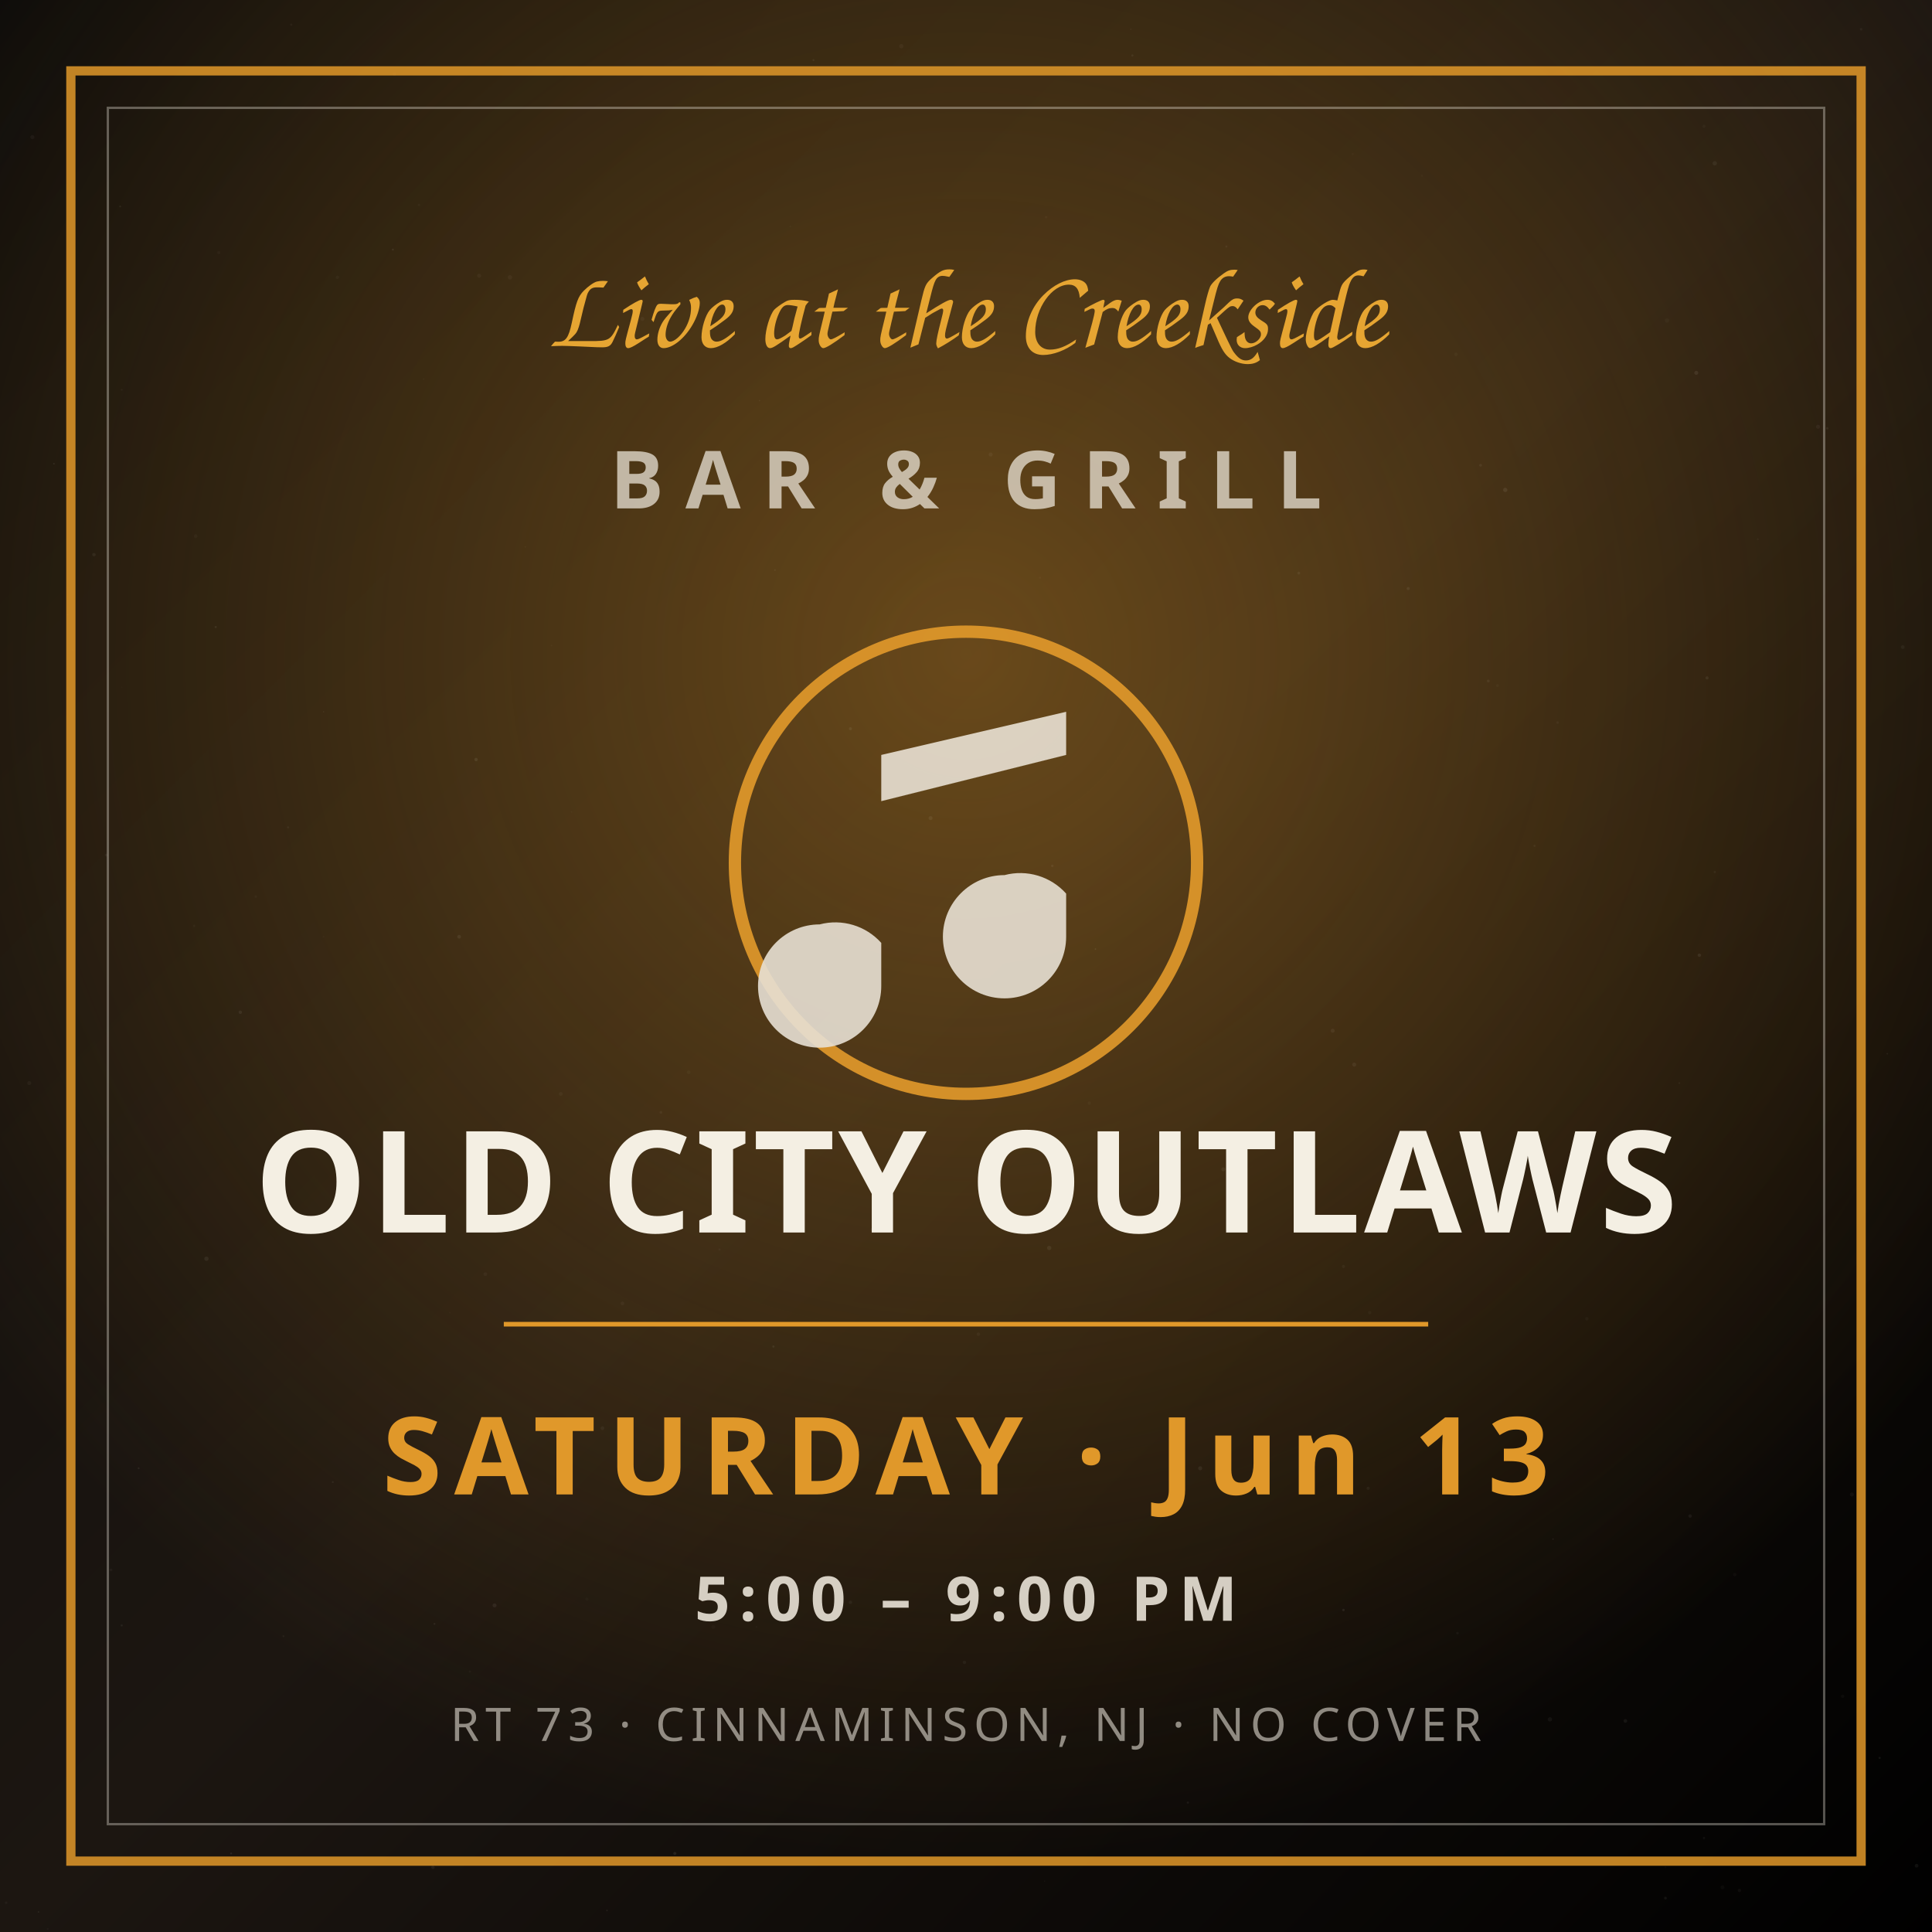
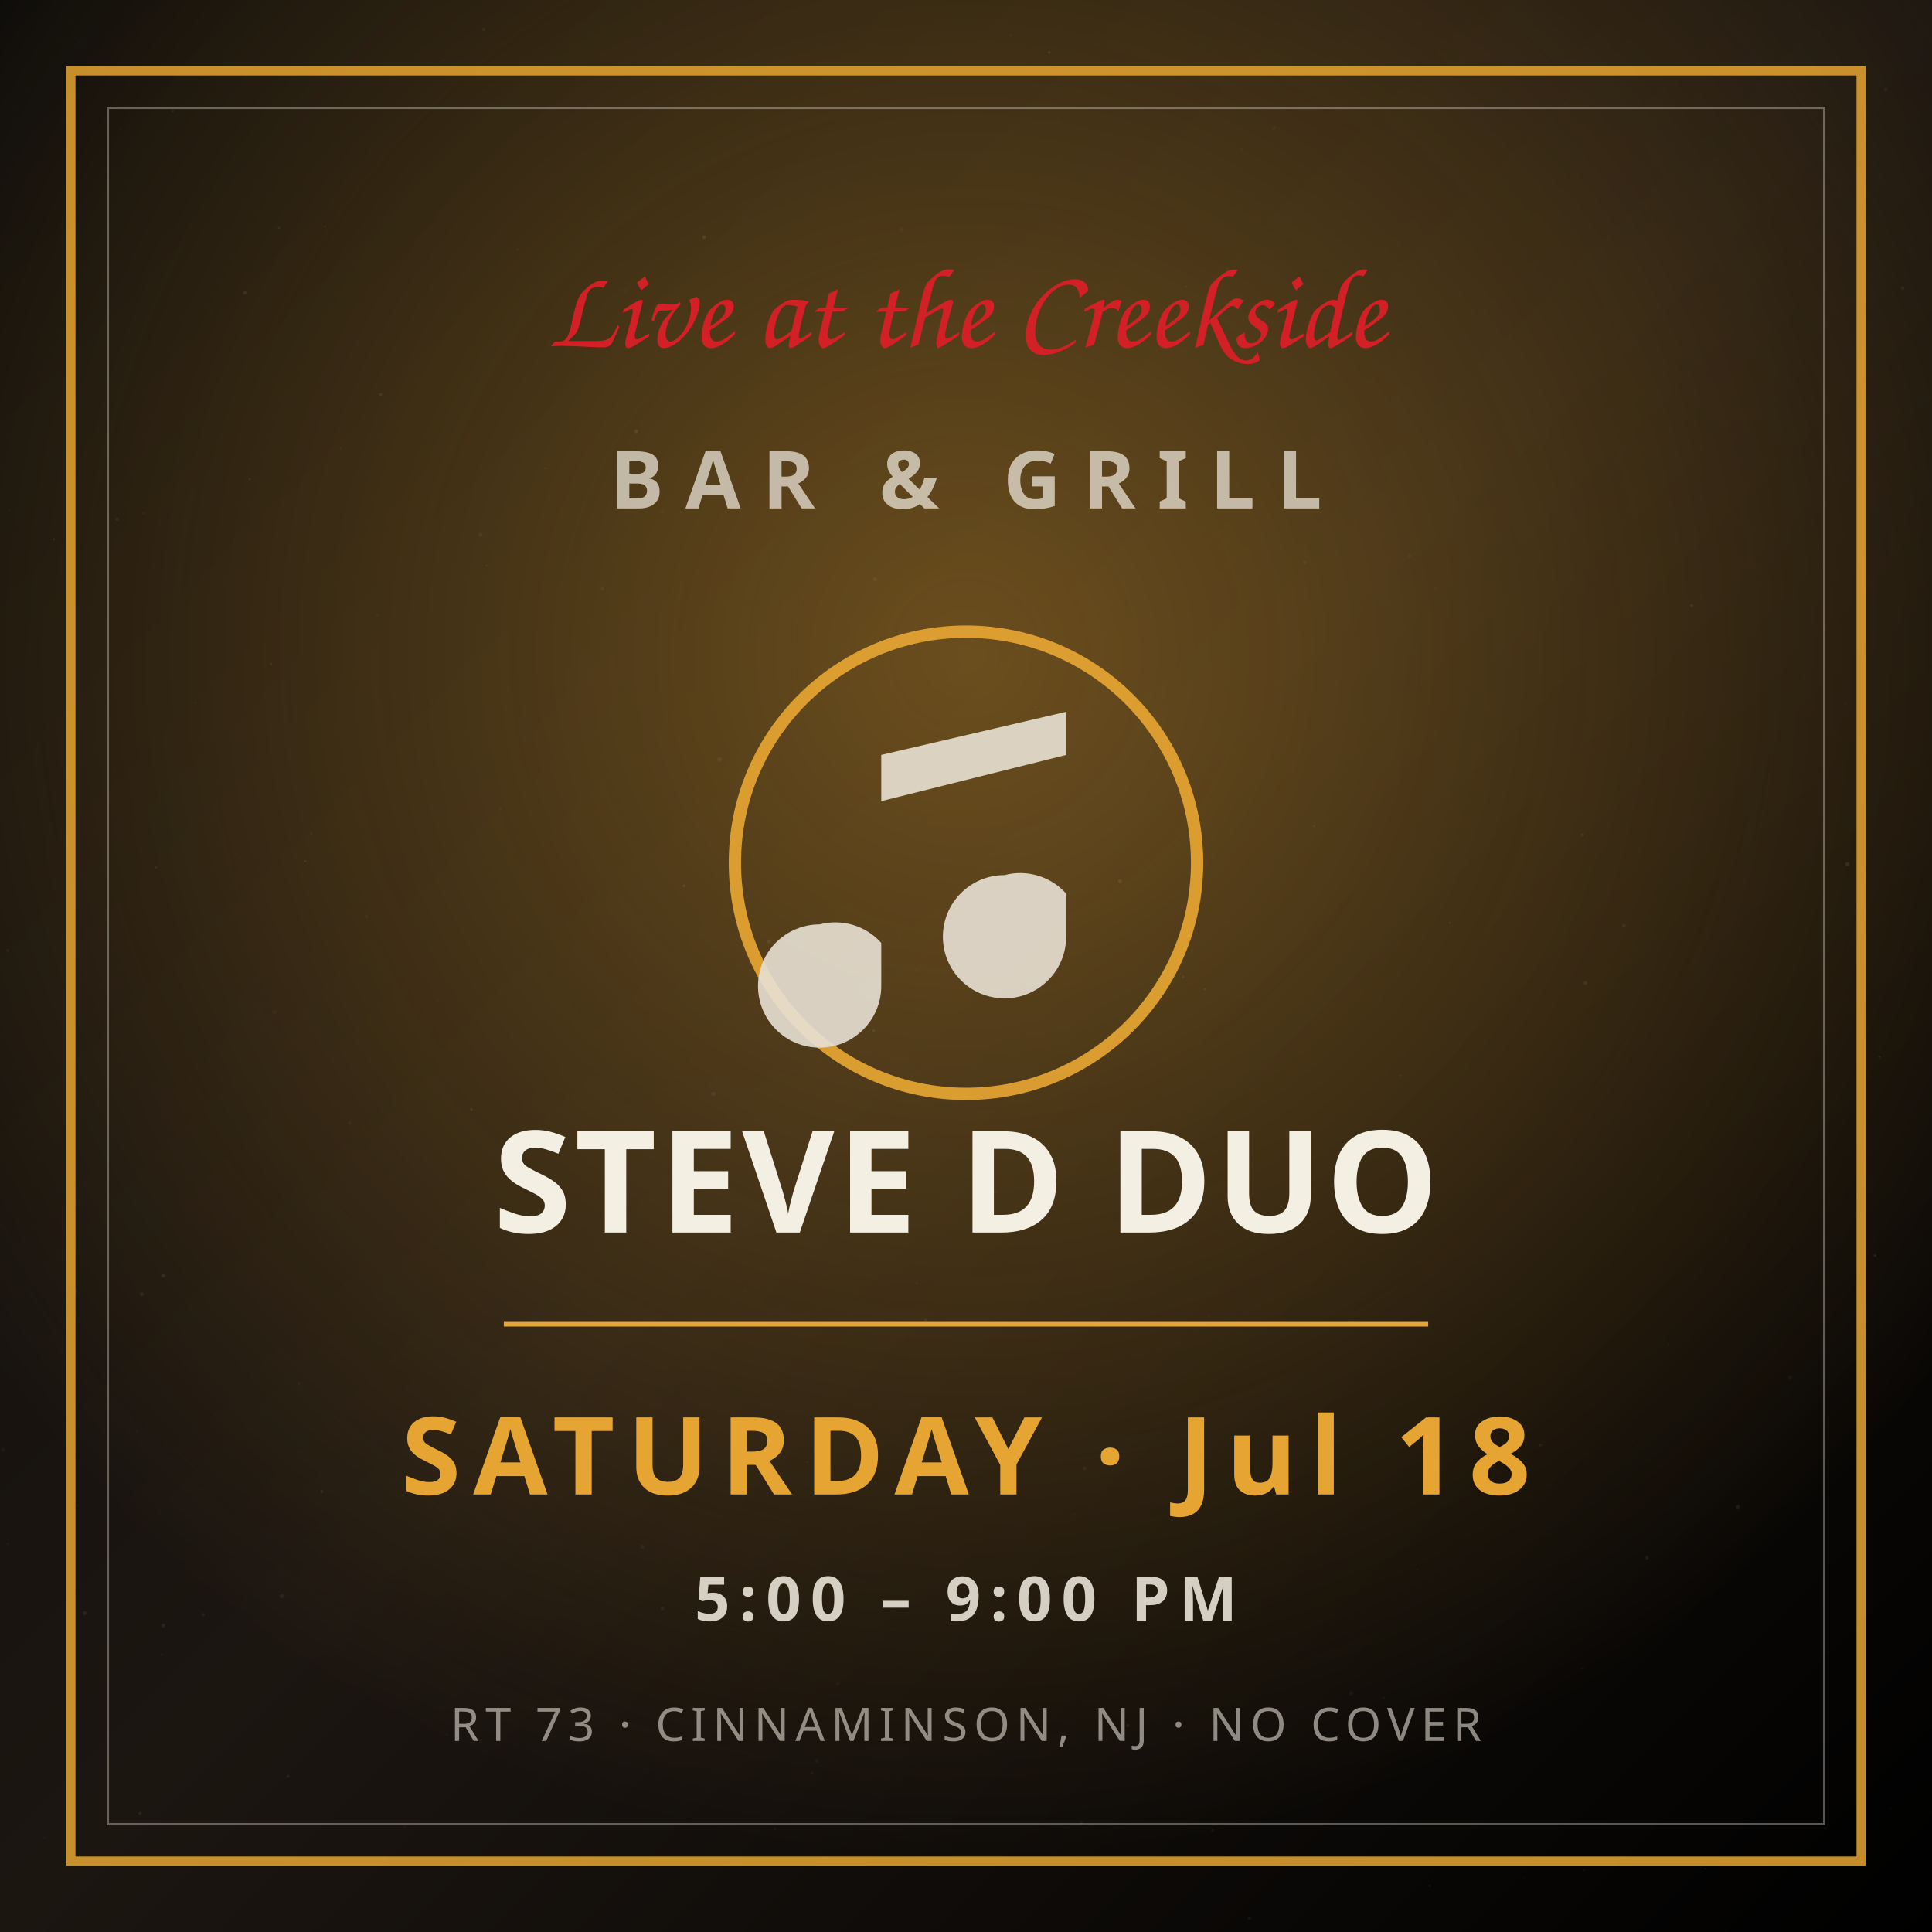
- <svg xmlns="http://www.w3.org/2000/svg" viewBox="0 0 1254 1254" role="img" aria-label="Old City Outlaws live at the Creekside">
+ <svg xmlns="http://www.w3.org/2000/svg" viewBox="0 0 1254 1254" role="img" aria-label="Steve D Duo live at the Creekside">
  <defs>
-     <linearGradient id="bg4" x1="0" y1="0" x2="1" y2="1">
+     <linearGradient id="bg1" x1="0" y1="0" x2="1" y2="1">
      <stop offset="0" stop-color="#0C0B0A" />
      <stop offset="0.5" stop-color="#1C1611" />
      <stop offset="1" stop-color="#000" />
    </linearGradient>
-     <radialGradient id="gl4" cx="50%" cy="34%" r="62%">
-       <stop offset="0" stop-color="#E0982A" stop-opacity="0.40" />
-       <stop offset="1" stop-color="#E0982A" stop-opacity="0" />
+     <radialGradient id="gl1" cx="50%" cy="34%" r="62%">
+       <stop offset="0" stop-color="#E6A532" stop-opacity="0.40" />
+       <stop offset="1" stop-color="#E6A532" stop-opacity="0" />
    </radialGradient>
  </defs>
-   <rect width="1254" height="1254" fill="url(#bg4)" />
-   <rect width="1254" height="1254" fill="url(#gl4)" />
-   <circle cx="142" cy="164" r="1.0" fill="#F4EFE3" opacity="0.03" />
-   <circle cx="166" cy="582" r="0.8" fill="#F4EFE3" opacity="0.03" />
-   <circle cx="491" cy="1056" r="0.5" fill="#F4EFE3" opacity="0.03" />
-   <circle cx="35" cy="301" r="0.5" fill="#F4EFE3" opacity="0.08" />
-   <circle cx="394" cy="1240" r="0.5" fill="#F4EFE3" opacity="0.07" />
-   <circle cx="635" cy="866" r="1.1" fill="#F4EFE3" opacity="0.04" />
-   <circle cx="292" cy="852" r="0.5" fill="#F4EFE3" opacity="0.02" />
-   <circle cx="967" cy="794" r="0.7" fill="#F4EFE3" opacity="0.05" />
-   <circle cx="1141" cy="350" r="0.5" fill="#F4EFE3" opacity="0.05" />
-   <circle cx="210" cy="462" r="0.4" fill="#F4EFE3" opacity="0.07" />
-   <circle cx="1011" cy="469" r="0.8" fill="#F4EFE3" opacity="0.04" />
-   <circle cx="1196" cy="1101" r="1.1" fill="#F4EFE3" opacity="0.03" />
-   <circle cx="216" cy="962" r="0.6" fill="#F4EFE3" opacity="0.06" />
-   <circle cx="528" cy="39" r="0.6" fill="#F4EFE3" opacity="0.07" />
-   <circle cx="404" cy="846" r="1.2" fill="#F4EFE3" opacity="0.04" />
-   <circle cx="626" cy="1079" r="1.1" fill="#F4EFE3" opacity="0.05" />
-   <circle cx="683" cy="562" r="0.8" fill="#F4EFE3" opacity="0.06" />
-   <circle cx="305" cy="1085" r="0.7" fill="#F4EFE3" opacity="0.03" />
-   <circle cx="1208" cy="19" r="0.8" fill="#F4EFE3" opacity="0.05" />
-   <circle cx="552" cy="1040" r="1.1" fill="#F4EFE3" opacity="0.05" />
-   <circle cx="4" cy="1235" r="0.8" fill="#F4EFE3" opacity="0.04" />
-   <circle cx="275" cy="246" r="0.5" fill="#F4EFE3" opacity="0.03" />
-   <circle cx="843" cy="372" r="0.9" fill="#F4EFE3" opacity="0.06" />
-   <circle cx="90" cy="953" r="0.6" fill="#F4EFE3" opacity="0.07" />
-   <circle cx="1113" cy="566" r="0.7" fill="#F4EFE3" opacity="0.05" />
-   <circle cx="1129" cy="1227" r="1.1" fill="#F4EFE3" opacity="0.04" />
-   <circle cx="502" cy="874" r="0.7" fill="#F4EFE3" opacity="0.07" />
-   <circle cx="429" cy="722" r="0.9" fill="#F4EFE3" opacity="0.05" />
-   <circle cx="1055" cy="1117" r="1.2" fill="#F4EFE3" opacity="0.06" />
-   <circle cx="497" cy="492" r="0.9" fill="#F4EFE3" opacity="0.07" />
-   <circle cx="923" cy="114" r="0.6" fill="#F4EFE3" opacity="0.02" />
-   <circle cx="381" cy="1038" r="1.0" fill="#F4EFE3" opacity="0.02" />
-   <circle cx="941" cy="773" r="0.9" fill="#F4EFE3" opacity="0.02" />
-   <circle cx="21" cy="89" r="1.3" fill="#F4EFE3" opacity="0.04" />
-   <circle cx="72" cy="1019" r="0.9" fill="#F4EFE3" opacity="0.04" />
-   <circle cx="493" cy="260" r="0.4" fill="#F4EFE3" opacity="0.07" />
-   <circle cx="1108" cy="440" r="1.0" fill="#F4EFE3" opacity="0.07" />
-   <circle cx="31" cy="1252" r="0.5" fill="#F4EFE3" opacity="0.04" />
-   <circle cx="79" cy="253" r="0.6" fill="#F4EFE3" opacity="0.04" />
-   <circle cx="566" cy="798" r="0.9" fill="#F4EFE3" opacity="0.06" />
-   <circle cx="1186" cy="278" r="0.8" fill="#F4EFE3" opacity="0.06" />
-   <circle cx="256" cy="48" r="1.2" fill="#F4EFE3" opacity="0.05" />
-   <circle cx="467" cy="811" r="0.7" fill="#F4EFE3" opacity="0.04" />
-   <circle cx="187" cy="537" r="0.7" fill="#F4EFE3" opacity="0.05" />
-   <circle cx="1097" cy="984" r="1.1" fill="#F4EFE3" opacity="0.06" />
-   <circle cx="1082" cy="208" r="1.4" fill="#F4EFE3" opacity="0.03" />
-   <circle cx="1103" cy="620" r="1.1" fill="#F4EFE3" opacity="0.08" />
-   <circle cx="44" cy="399" r="0.5" fill="#F4EFE3" opacity="0.04" />
-   <circle cx="315" cy="827" r="1.2" fill="#F4EFE3" opacity="0.04" />
-   <circle cx="513" cy="147" r="0.5" fill="#F4EFE3" opacity="0.03" />
-   <circle cx="79" cy="1055" r="0.7" fill="#F4EFE3" opacity="0.06" />
-   <circle cx="961" cy="302" r="0.9" fill="#F4EFE3" opacity="0.06" />
-   <circle cx="569" cy="779" r="0.5" fill="#F4EFE3" opacity="0.07" />
-   <circle cx="1244" cy="1211" r="1.2" fill="#F4EFE3" opacity="0.06" />
-   <circle cx="272" cy="133" r="0.8" fill="#F4EFE3" opacity="0.03" />
-   <circle cx="771" cy="1170" r="0.7" fill="#F4EFE3" opacity="0.06" />
-   <circle cx="281" cy="1212" r="1.1" fill="#F4EFE3" opacity="0.06" />
-   <circle cx="643" cy="295" r="1.3" fill="#F4EFE3" opacity="0.05" />
-   <circle cx="1202" cy="970" r="1.3" fill="#F4EFE3" opacity="0.04" />
-   <circle cx="807" cy="755" r="0.5" fill="#F4EFE3" opacity="0.07" />
-   <circle cx="371" cy="527" r="0.4" fill="#F4EFE3" opacity="0.04" />
-   <circle cx="127" cy="348" r="1.2" fill="#F4EFE3" opacity="0.03" />
-   <circle cx="914" cy="382" r="1.0" fill="#F4EFE3" opacity="0.07" />
-   <circle cx="311" cy="179" r="1.3" fill="#F4EFE3" opacity="0.04" />
-   <circle cx="977" cy="318" r="1.4" fill="#F4EFE3" opacity="0.08" />
-   <circle cx="282" cy="1054" r="0.6" fill="#F4EFE3" opacity="0.07" />
-   <circle cx="47" cy="422" r="0.4" fill="#F4EFE3" opacity="0.07" />
-   <circle cx="364" cy="710" r="1.2" fill="#F4EFE3" opacity="0.04" />
-   <circle cx="872" cy="822" r="1.0" fill="#F4EFE3" opacity="0.04" />
-   <circle cx="447" cy="696" r="1.2" fill="#F4EFE3" opacity="0.03" />
-   <circle cx="878" cy="100" r="0.7" fill="#F4EFE3" opacity="0.02" />
-   <circle cx="134" cy="817" r="1.4" fill="#F4EFE3" opacity="0.07" />
-   <circle cx="678" cy="1221" r="0.4" fill="#F4EFE3" opacity="0.04" />
-   <circle cx="19" cy="703" r="1.3" fill="#F4EFE3" opacity="0.04" />
-   <circle cx="675" cy="375" r="0.7" fill="#F4EFE3" opacity="0.03" />
-   <circle cx="779" cy="953" r="1.3" fill="#F4EFE3" opacity="0.07" />
-   <circle cx="865" cy="669" r="1.3" fill="#F4EFE3" opacity="0.06" />
-   <circle cx="879" cy="691" r="1.3" fill="#F4EFE3" opacity="0.06" />
-   <circle cx="1090" cy="703" r="0.6" fill="#F4EFE3" opacity="0.05" />
-   <circle cx="1113" cy="106" r="1.4" fill="#F4EFE3" opacity="0.06" />
-   <circle cx="552" cy="473" r="1.0" fill="#F4EFE3" opacity="0.07" />
-   <circle cx="679" cy="141" r="0.8" fill="#F4EFE3" opacity="0.03" />
-   <circle cx="872" cy="1045" r="0.8" fill="#F4EFE3" opacity="0.08" />
-   <circle cx="1126" cy="1022" r="1.1" fill="#F4EFE3" opacity="0.03" />
-   <circle cx="78" cy="134" r="0.6" fill="#F4EFE3" opacity="0.06" />
-   <circle cx="1081" cy="1232" r="0.9" fill="#F4EFE3" opacity="0.06" />
-   <circle cx="309" cy="493" r="1.1" fill="#F4EFE3" opacity="0.08" />
-   <circle cx="889" cy="852" r="1.1" fill="#F4EFE3" opacity="0.03" />
-   <circle cx="331" cy="180" r="1.4" fill="#F4EFE3" opacity="0.04" />
-   <circle cx="189" cy="16" r="0.7" fill="#F4EFE3" opacity="0.04" />
-   <circle cx="341" cy="355" r="0.5" fill="#F4EFE3" opacity="0.03" />
-   <circle cx="156" cy="657" r="1.1" fill="#F4EFE3" opacity="0.07" />
-   <circle cx="734" cy="19" r="0.4" fill="#F4EFE3" opacity="0.06" />
-   <circle cx="438" cy="1203" r="1.0" fill="#F4EFE3" opacity="0.08" />
-   <circle cx="255" cy="162" r="0.6" fill="#F4EFE3" opacity="0.08" />
-   <circle cx="707" cy="716" r="1.1" fill="#F4EFE3" opacity="0.03" />
-   <circle cx="585" cy="702" r="0.5" fill="#F4EFE3" opacity="0.03" />
-   <circle cx="79" cy="446" r="0.4" fill="#F4EFE3" opacity="0.02" />
-   <circle cx="1008" cy="999" r="0.5" fill="#F4EFE3" opacity="0.07" />
-   <circle cx="126" cy="601" r="0.8" fill="#F4EFE3" opacity="0.03" />
-   <circle cx="503" cy="370" r="0.5" fill="#F4EFE3" opacity="0.07" />
-   <circle cx="972" cy="445" r="0.9" fill="#F4EFE3" opacity="0.03" />
-   <circle cx="946" cy="1060" r="0.8" fill="#F4EFE3" opacity="0.04" />
-   <circle cx="681" cy="810" r="1.4" fill="#F4EFE3" opacity="0.07" />
-   <circle cx="1235" cy="420" r="1.2" fill="#F4EFE3" opacity="0.05" />
-   <circle cx="358" cy="419" r="0.5" fill="#F4EFE3" opacity="0.02" />
-   <circle cx="1220" cy="1141" r="0.7" fill="#F4EFE3" opacity="0.07" />
-   <circle cx="184" cy="1062" r="0.6" fill="#F4EFE3" opacity="0.05" />
-   <circle cx="150" cy="1203" r="0.6" fill="#F4EFE3" opacity="0.08" />
-   <circle cx="796" cy="160" r="0.7" fill="#F4EFE3" opacity="0.05" />
-   <circle cx="1106" cy="1193" r="0.7" fill="#F4EFE3" opacity="0.05" />
-   <circle cx="735" cy="36" r="0.7" fill="#F4EFE3" opacity="0.06" />
-   <circle cx="1106" cy="82" r="1.0" fill="#F4EFE3" opacity="0.03" />
-   <circle cx="463" cy="1056" r="1.2" fill="#F4EFE3" opacity="0.02" />
-   <circle cx="711" cy="616" r="0.5" fill="#F4EFE3" opacity="0.08" />
-   <circle cx="25" cy="1241" r="0.5" fill="#F4EFE3" opacity="0.07" />
-   <circle cx="210" cy="608" r="0.6" fill="#F4EFE3" opacity="0.02" />
-   <circle cx="391" cy="927" r="1.2" fill="#F4EFE3" opacity="0.05" />
-   <circle cx="794" cy="759" r="1.3" fill="#F4EFE3" opacity="0.06" />
-   <circle cx="69" cy="555" r="0.9" fill="#F4EFE3" opacity="0.05" />
-   <circle cx="1101" cy="242" r="1.3" fill="#F4EFE3" opacity="0.08" />
-   <circle cx="1006" cy="1116" r="1.4" fill="#F4EFE3" opacity="0.05" />
-   <circle cx="604" cy="531" r="1.3" fill="#F4EFE3" opacity="0.07" />
-   <circle cx="1118" cy="1225" r="1.3" fill="#F4EFE3" opacity="0.03" />
-   <circle cx="219" cy="180" r="1.1" fill="#F4EFE3" opacity="0.03" />
-   <circle cx="417" cy="207" r="1.3" fill="#F4EFE3" opacity="0.04" />
-   <circle cx="61" cy="360" r="1.1" fill="#F4EFE3" opacity="0.06" />
-   <circle cx="1180" cy="277" r="1.3" fill="#F4EFE3" opacity="0.05" />
-   <circle cx="140" cy="407" r="0.7" fill="#F4EFE3" opacity="0.07" />
-   <circle cx="497" cy="649" r="1.1" fill="#F4EFE3" opacity="0.03" />
-   <circle cx="1030" cy="856" r="1.1" fill="#F4EFE3" opacity="0.03" />
-   <circle cx="888" cy="966" r="1.0" fill="#F4EFE3" opacity="0.05" />
-   <circle cx="321" cy="1042" r="1.3" fill="#F4EFE3" opacity="0.07" />
-   <circle cx="298" cy="608" r="1.2" fill="#F4EFE3" opacity="0.07" />
-   <circle cx="1081" cy="1212" r="0.6" fill="#F4EFE3" opacity="0.02" />
-   <circle cx="585" cy="30" r="1.4" fill="#F4EFE3" opacity="0.04" />
-   <circle cx="945" cy="230" r="1.1" fill="#F4EFE3" opacity="0.03" />
-   <circle cx="996" cy="549" r="0.7" fill="#F4EFE3" opacity="0.05" />
-   <circle cx="966" cy="442" r="0.9" fill="#F4EFE3" opacity="0.06" />
-   <circle cx="1225" cy="684" r="0.5" fill="#F4EFE3" opacity="0.06" />
-   <rect x="46" y="46" width="1162" height="1162" fill="none" stroke="#E0982A" stroke-width="6" stroke-opacity="0.85" />
+   <rect width="1254" height="1254" fill="url(#bg1)" />
+   <rect width="1254" height="1254" fill="url(#gl1)" />
+   <circle cx="406" cy="189" r="1.1" fill="#F4EFE3" opacity="0.02" />
+   <circle cx="672" cy="459" r="0.5" fill="#F4EFE3" opacity="0.05" />
+   <circle cx="47" cy="544" r="0.5" fill="#F4EFE3" opacity="0.03" />
+   <circle cx="532" cy="1037" r="0.5" fill="#F4EFE3" opacity="0.03" />
+   <circle cx="787" cy="1188" r="1.0" fill="#F4EFE3" opacity="0.04" />
+   <circle cx="1224" cy="58" r="1.3" fill="#F4EFE3" opacity="0.04" />
+   <circle cx="181" cy="148" r="0.7" fill="#F4EFE3" opacity="0.07" />
+   <circle cx="227" cy="729" r="1.0" fill="#F4EFE3" opacity="0.04" />
+   <circle cx="687" cy="79" r="0.5" fill="#F4EFE3" opacity="0.03" />
+   <circle cx="853" cy="536" r="0.7" fill="#F4EFE3" opacity="0.06" />
+   <circle cx="568" cy="376" r="1.2" fill="#F4EFE3" opacity="0.06" />
+   <circle cx="306" cy="720" r="0.9" fill="#F4EFE3" opacity="0.07" />
+   <circle cx="915" cy="361" r="1.4" fill="#F4EFE3" opacity="0.03" />
+   <circle cx="524" cy="949" r="0.6" fill="#F4EFE3" opacity="0.05" />
+   <circle cx="49" cy="838" r="1.2" fill="#F4EFE3" opacity="0.05" />
+   <circle cx="1098" cy="393" r="1.1" fill="#F4EFE3" opacity="0.06" />
+   <circle cx="727" cy="572" r="1.2" fill="#F4EFE3" opacity="0.08" />
+   <circle cx="595" cy="833" r="0.5" fill="#F4EFE3" opacity="0.06" />
+   <circle cx="811" cy="1245" r="1.2" fill="#F4EFE3" opacity="0.04" />
+   <circle cx="484" cy="838" r="0.4" fill="#F4EFE3" opacity="0.05" />
+   <circle cx="211" cy="147" r="0.5" fill="#F4EFE3" opacity="0.07" />
+   <circle cx="162" cy="311" r="0.8" fill="#F4EFE3" opacity="0.07" />
+   <circle cx="101" cy="563" r="0.9" fill="#F4EFE3" opacity="0.07" />
+   <circle cx="1027" cy="1083" r="0.7" fill="#F4EFE3" opacity="0.04" />
+   <circle cx="450" cy="1109" r="1.4" fill="#F4EFE3" opacity="0.03" />
+   <circle cx="221" cy="291" r="0.6" fill="#F4EFE3" opacity="0.05" />
+   <circle cx="739" cy="329" r="0.4" fill="#F4EFE3" opacity="0.05" />
+   <circle cx="463" cy="710" r="1.4" fill="#F4EFE3" opacity="0.06" />
+   <circle cx="646" cy="774" r="1.1" fill="#F4EFE3" opacity="0.02" />
+   <circle cx="1128" cy="978" r="1.3" fill="#F4EFE3" opacity="0.07" />
+   <circle cx="492" cy="500" r="0.5" fill="#F4EFE3" opacity="0.06" />
+   <circle cx="78" cy="84" r="0.6" fill="#F4EFE3" opacity="0.03" />
+   <circle cx="426" cy="66" r="0.4" fill="#F4EFE3" opacity="0.03" />
+   <circle cx="127" cy="456" r="0.4" fill="#F4EFE3" opacity="0.07" />
+   <circle cx="770" cy="186" r="0.7" fill="#F4EFE3" opacity="0.04" />
+   <circle cx="457" cy="154" r="1.2" fill="#F4EFE3" opacity="0.08" />
+   <circle cx="584" cy="607" r="0.5" fill="#F4EFE3" opacity="0.03" />
+   <circle cx="430" cy="332" r="1.2" fill="#F4EFE3" opacity="0.03" />
+   <circle cx="29" cy="1193" r="0.9" fill="#F4EFE3" opacity="0.03" />
+   <circle cx="681" cy="34" r="0.9" fill="#F4EFE3" opacity="0.08" />
+   <circle cx="1083" cy="873" r="0.7" fill="#F4EFE3" opacity="0.04" />
+   <circle cx="209" cy="968" r="0.9" fill="#F4EFE3" opacity="0.07" />
+   <circle cx="413" cy="280" r="1.2" fill="#F4EFE3" opacity="0.08" />
+   <circle cx="1069" cy="1011" r="1.2" fill="#F4EFE3" opacity="0.06" />
+   <circle cx="284" cy="649" r="0.8" fill="#F4EFE3" opacity="0.02" />
+   <circle cx="35" cy="350" r="0.7" fill="#F4EFE3" opacity="0.06" />
+   <circle cx="1199" cy="561" r="1.3" fill="#F4EFE3" opacity="0.08" />
+   <circle cx="1198" cy="457" r="0.6" fill="#F4EFE3" opacity="0.03" />
+   <circle cx="247" cy="256" r="1.0" fill="#F4EFE3" opacity="0.07" />
+   <circle cx="1054" cy="601" r="1.1" fill="#F4EFE3" opacity="0.07" />
+   <circle cx="106" cy="828" r="1.3" fill="#F4EFE3" opacity="0.07" />
+   <circle cx="941" cy="599" r="0.6" fill="#F4EFE3" opacity="0.07" />
+   <circle cx="417" cy="1004" r="1.4" fill="#F4EFE3" opacity="0.04" />
+   <circle cx="503" cy="1187" r="1.1" fill="#F4EFE3" opacity="0.03" />
+   <circle cx="159" cy="190" r="1.3" fill="#F4EFE3" opacity="0.07" />
+   <circle cx="183" cy="1036" r="1.4" fill="#F4EFE3" opacity="0.06" />
+   <circle cx="439" cy="688" r="0.5" fill="#F4EFE3" opacity="0.02" />
+   <circle cx="1217" cy="815" r="0.9" fill="#F4EFE3" opacity="0.08" />
+   <circle cx="544" cy="1093" r="1.2" fill="#F4EFE3" opacity="0.03" />
+   <circle cx="316" cy="367" r="0.6" fill="#F4EFE3" opacity="0.06" />
+   <circle cx="325" cy="525" r="0.5" fill="#F4EFE3" opacity="0.07" />
+   <circle cx="444" cy="575" r="1.0" fill="#F4EFE3" opacity="0.07" />
+   <circle cx="527" cy="1151" r="0.9" fill="#F4EFE3" opacity="0.05" />
+   <circle cx="656" cy="23" r="0.8" fill="#F4EFE3" opacity="0.03" />
+   <circle cx="5" cy="1002" r="0.6" fill="#F4EFE3" opacity="0.05" />
+   <circle cx="909" cy="698" r="0.7" fill="#F4EFE3" opacity="0.05" />
+   <circle cx="697" cy="983" r="0.5" fill="#F4EFE3" opacity="0.05" />
+   <circle cx="312" cy="347" r="1.2" fill="#F4EFE3" opacity="0.05" />
+   <circle cx="704" cy="953" r="1.3" fill="#F4EFE3" opacity="0.05" />
+   <circle cx="768" cy="634" r="0.9" fill="#F4EFE3" opacity="0.06" />
+   <circle cx="567" cy="669" r="0.9" fill="#F4EFE3" opacity="0.08" />
+   <circle cx="877" cy="1099" r="1.3" fill="#F4EFE3" opacity="0.04" />
+   <circle cx="702" cy="1183" r="1.2" fill="#F4EFE3" opacity="0.03" />
+   <circle cx="153" cy="554" r="0.5" fill="#F4EFE3" opacity="0.03" />
+   <circle cx="92" cy="840" r="1.2" fill="#F4EFE3" opacity="0.07" />
+   <circle cx="194" cy="898" r="1.1" fill="#F4EFE3" opacity="0.03" />
+   <circle cx="1107" cy="1213" r="0.6" fill="#F4EFE3" opacity="0.08" />
+   <circle cx="499" cy="611" r="1.4" fill="#F4EFE3" opacity="0.07" />
+   <circle cx="202" cy="541" r="0.9" fill="#F4EFE3" opacity="0.04" />
+   <circle cx="245" cy="399" r="1.1" fill="#F4EFE3" opacity="0.02" />
+   <circle cx="695" cy="552" r="0.4" fill="#F4EFE3" opacity="0.04" />
+   <circle cx="782" cy="642" r="0.5" fill="#F4EFE3" opacity="0.08" />
+   <circle cx="989" cy="1219" r="0.5" fill="#F4EFE3" opacity="0.04" />
+   <circle cx="50" cy="977" r="0.7" fill="#F4EFE3" opacity="0.03" />
+   <circle cx="530" cy="1143" r="1.2" fill="#F4EFE3" opacity="0.04" />
+   <circle cx="187" cy="1153" r="1.0" fill="#F4EFE3" opacity="0.06" />
+   <circle cx="112" cy="72" r="1.1" fill="#F4EFE3" opacity="0.05" />
+   <circle cx="91" cy="1177" r="1.0" fill="#F4EFE3" opacity="0.07" />
+   <circle cx="105" cy="1074" r="0.5" fill="#F4EFE3" opacity="0.07" />
+   <circle cx="569" cy="425" r="1.0" fill="#F4EFE3" opacity="0.08" />
+   <circle cx="336" cy="162" r="0.9" fill="#F4EFE3" opacity="0.03" />
+   <circle cx="137" cy="202" r="0.5" fill="#F4EFE3" opacity="0.03" />
+   <circle cx="391" cy="382" r="1.2" fill="#F4EFE3" opacity="0.04" />
+   <circle cx="627" cy="223" r="0.7" fill="#F4EFE3" opacity="0.02" />
+   <circle cx="314" cy="19" r="1.1" fill="#F4EFE3" opacity="0.05" />
+   <circle cx="238" cy="595" r="1.3" fill="#F4EFE3" opacity="0.03" />
+   <circle cx="1027" cy="542" r="0.9" fill="#F4EFE3" opacity="0.07" />
+   <circle cx="493" cy="635" r="1.1" fill="#F4EFE3" opacity="0.08" />
+   <circle cx="430" cy="1044" r="1.1" fill="#F4EFE3" opacity="0.06" />
+   <circle cx="507" cy="436" r="0.5" fill="#F4EFE3" opacity="0.03" />
+   <circle cx="89" cy="929" r="0.7" fill="#F4EFE3" opacity="0.03" />
+   <circle cx="106" cy="1055" r="1.3" fill="#F4EFE3" opacity="0.06" />
+   <circle cx="354" cy="304" r="0.7" fill="#F4EFE3" opacity="0.05" />
+   <circle cx="198" cy="559" r="0.7" fill="#F4EFE3" opacity="0.08" />
+   <circle cx="1220" cy="686" r="0.6" fill="#F4EFE3" opacity="0.08" />
+   <circle cx="388" cy="447" r="0.4" fill="#F4EFE3" opacity="0.04" />
+   <circle cx="595" cy="630" r="0.6" fill="#F4EFE3" opacity="0.05" />
+   <circle cx="6" cy="331" r="0.5" fill="#F4EFE3" opacity="0.04" />
+   <circle cx="52" cy="28" r="0.7" fill="#F4EFE3" opacity="0.03" />
+   <circle cx="734" cy="664" r="1.2" fill="#F4EFE3" opacity="0.06" />
+   <circle cx="898" cy="1102" r="0.8" fill="#F4EFE3" opacity="0.04" />
+   <circle cx="1235" cy="187" r="1.1" fill="#F4EFE3" opacity="0.06" />
+   <circle cx="55" cy="1047" r="1.3" fill="#F4EFE3" opacity="0.06" />
+   <circle cx="920" cy="1019" r="0.5" fill="#F4EFE3" opacity="0.05" />
+   <circle cx="632" cy="1047" r="1.2" fill="#F4EFE3" opacity="0.07" />
+   <circle cx="732" cy="1120" r="1.1" fill="#F4EFE3" opacity="0.06" />
+   <circle cx="288" cy="39" r="0.5" fill="#F4EFE3" opacity="0.04" />
+   <circle cx="132" cy="1048" r="1.0" fill="#F4EFE3" opacity="0.06" />
+   <circle cx="785" cy="854" r="0.9" fill="#F4EFE3" opacity="0.02" />
+   <circle cx="1000" cy="938" r="0.9" fill="#F4EFE3" opacity="0.05" />
+   <circle cx="827" cy="83" r="1.1" fill="#F4EFE3" opacity="0.04" />
+   <circle cx="93" cy="333" r="1.1" fill="#F4EFE3" opacity="0.03" />
+   <circle cx="928" cy="1224" r="0.9" fill="#F4EFE3" opacity="0.04" />
+   <circle cx="601" cy="857" r="1.2" fill="#F4EFE3" opacity="0.06" />
+   <circle cx="806" cy="97" r="0.5" fill="#F4EFE3" opacity="0.04" />
+   <circle cx="932" cy="382" r="1.0" fill="#F4EFE3" opacity="0.02" />
+   <circle cx="76" cy="337" r="1.1" fill="#F4EFE3" opacity="0.06" />
+   <circle cx="847" cy="365" r="0.9" fill="#F4EFE3" opacity="0.05" />
+   <circle cx="585" cy="149" r="1.3" fill="#F4EFE3" opacity="0.03" />
+   <circle cx="1227" cy="1174" r="0.4" fill="#F4EFE3" opacity="0.05" />
+   <circle cx="1028" cy="1214" r="0.8" fill="#F4EFE3" opacity="0.04" />
+   <circle cx="263" cy="1186" r="0.6" fill="#F4EFE3" opacity="0.05" />
+   <circle cx="178" cy="657" r="1.4" fill="#F4EFE3" opacity="0.03" />
+   <circle cx="1029" cy="638" r="1.3" fill="#F4EFE3" opacity="0.06" />
+   <circle cx="290" cy="1126" r="0.9" fill="#F4EFE3" opacity="0.02" />
+   <circle cx="5" cy="617" r="0.9" fill="#F4EFE3" opacity="0.04" />
+   <circle cx="176" cy="431" r="0.7" fill="#F4EFE3" opacity="0.07" />
+   <circle cx="2" cy="941" r="1.2" fill="#F4EFE3" opacity="0.03" />
+   <circle cx="1162" cy="894" r="1.3" fill="#F4EFE3" opacity="0.04" />
+   <circle cx="467" cy="493" r="1.4" fill="#F4EFE3" opacity="0.06" />
+   <rect x="46" y="46" width="1162" height="1162" fill="none" stroke="#E6A532" stroke-width="6" stroke-opacity="0.85" />
  <rect x="70" y="70" width="1114" height="1114" fill="none" stroke="#F4EFE3" stroke-width="1.5" stroke-opacity="0.35" />
-   <text x="627.0" y="225" font-family="Yellowtail, cursive" font-size="74" fill="#E6A532" text-anchor="middle">Live at the Creekside</text>
+   <text x="627.0" y="225" font-family="Yellowtail, cursive" font-size="74" fill="#D32027" text-anchor="middle">Live at the Creekside</text>
  <text x="627.0" y="330" font-family="Oswald, sans-serif" font-weight="700" font-size="52" letter-spacing="14" fill="#F4EFE3" fill-opacity="0.7" text-anchor="middle">BAR &amp; GRILL</text>
  <g opacity="0.92">
-     <circle cx="627.0" cy="560" r="150" fill="none" stroke="#E0982A" stroke-width="8" />
+     <circle cx="627.0" cy="560" r="150" fill="none" stroke="#E6A532" stroke-width="8" />
    <path d="M 572.0 490 v150 a40 40 0 1 1 -40 -40 a40 40 0 0 1 40 12 v-92 l120 -30 v118 a40 40 0 1 1 -40 -40 a40 40 0 0 1 40 12 v-118 z" fill="#F4EFE3" fill-opacity="0.9" />
  </g>
-   <text x="627.0" y="800" font-family="Oswald, sans-serif" font-weight="700" font-size="92" letter-spacing="2" fill="#F4EFE3" text-anchor="middle">OLD CITY OUTLAWS</text>
-   <rect x="327.0" y="858" width="600" height="3" fill="#E0982A" />
-   <text x="627.0" y="970" font-family="Oswald, sans-serif" font-weight="600" font-size="70" letter-spacing="8" fill="#E0982A" text-anchor="middle">SATURDAY · Jun 13</text>
+   <text x="627.0" y="800" font-family="Oswald, sans-serif" font-weight="700" font-size="92" letter-spacing="2" fill="#F4EFE3" text-anchor="middle">STEVE D DUO</text>
+   <rect x="327.0" y="858" width="600" height="3" fill="#E6A532" />
+   <text x="627.0" y="970" font-family="Oswald, sans-serif" font-weight="600" font-size="70" letter-spacing="8" fill="#E6A532" text-anchor="middle">SATURDAY · Jul 18</text>
  <text x="627.0" y="1052" font-family="Manrope, sans-serif" font-weight="700" font-size="40" letter-spacing="6" fill="#F4EFE3" fill-opacity="0.85" text-anchor="middle">5:00 – 9:00 PM</text>
  <text x="627.0" y="1130" font-family="Manrope, sans-serif" font-size="30" letter-spacing="4" fill="#F4EFE3" fill-opacity="0.55" text-anchor="middle">RT 73 · CINNAMINSON, NJ · NO COVER</text>
</svg>
